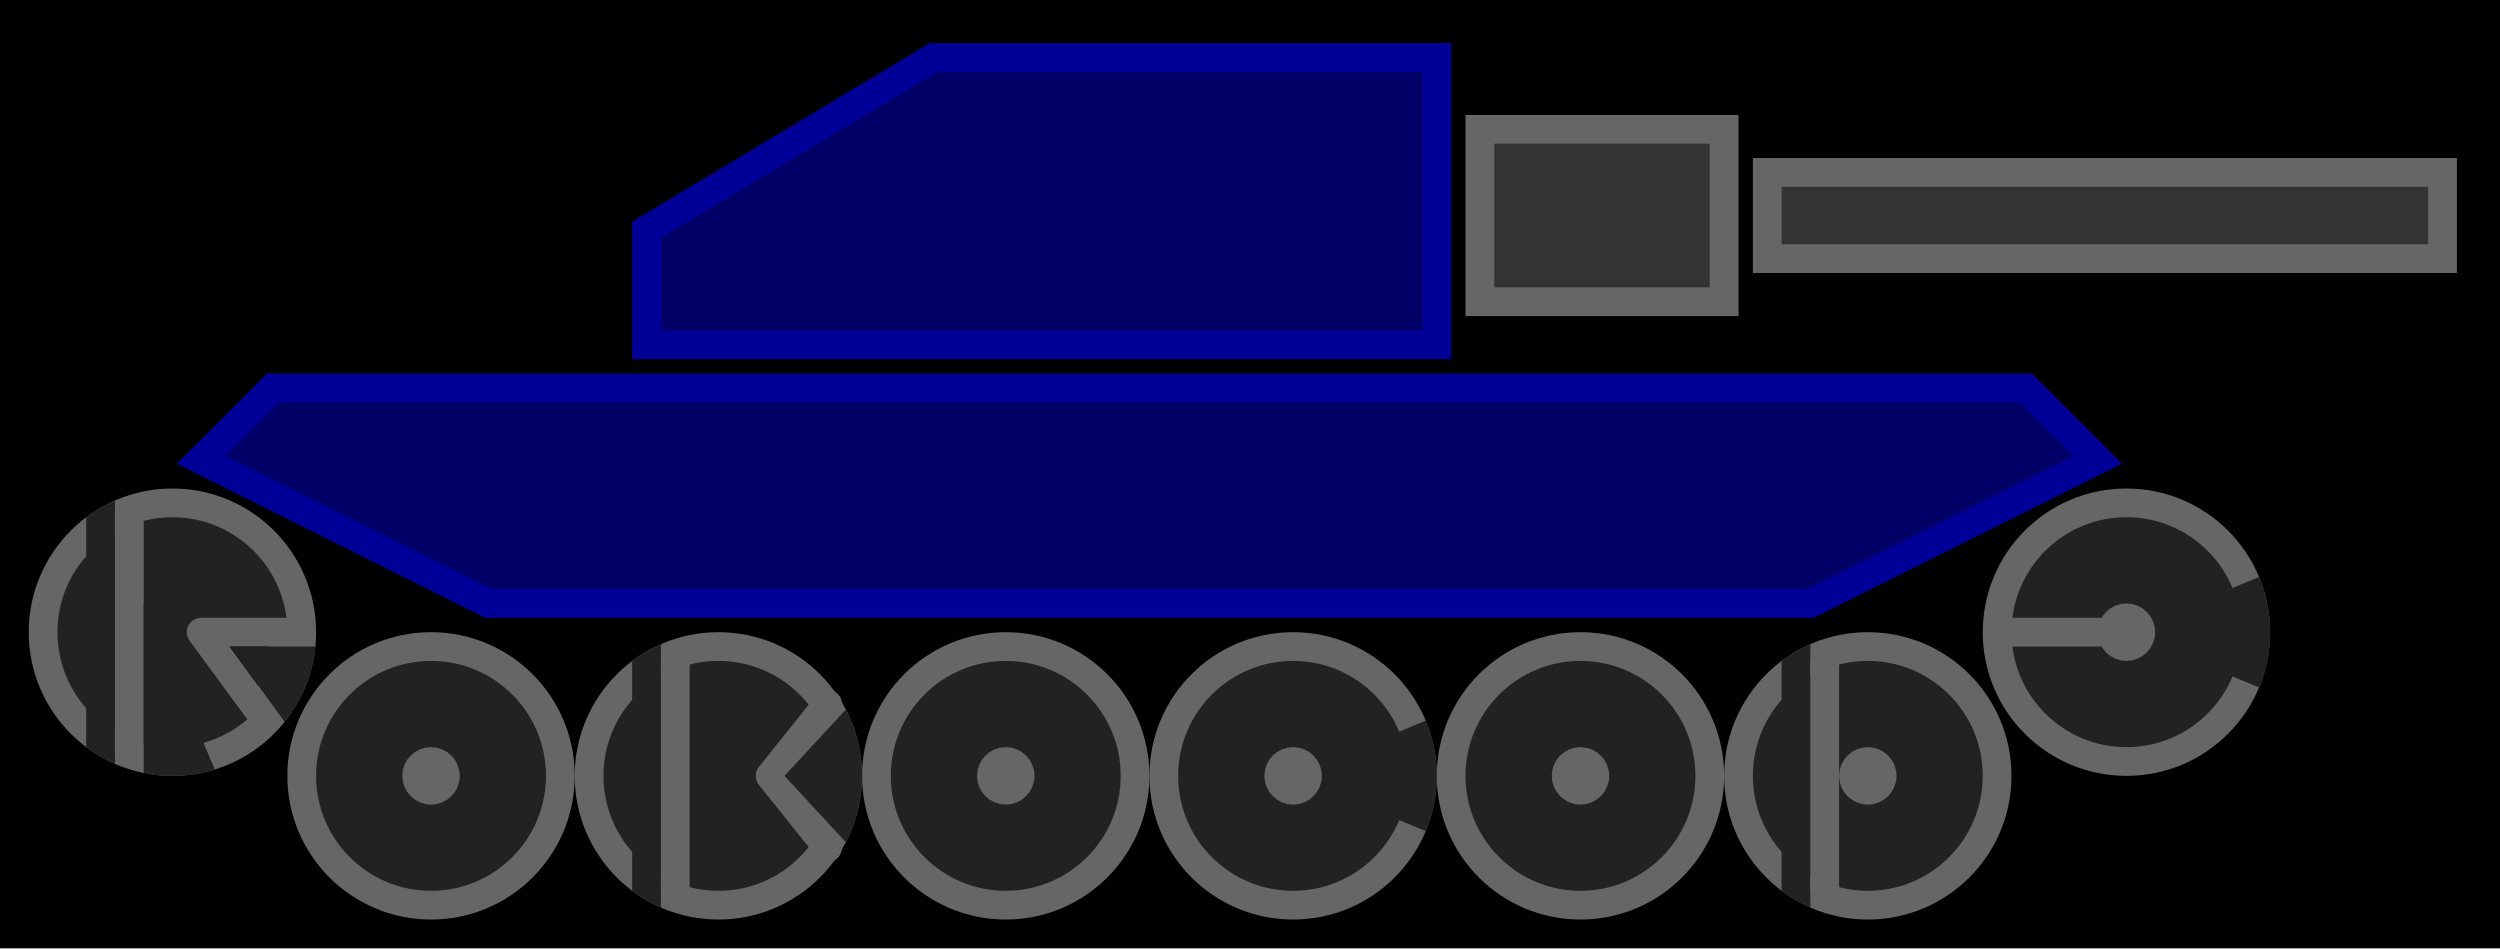
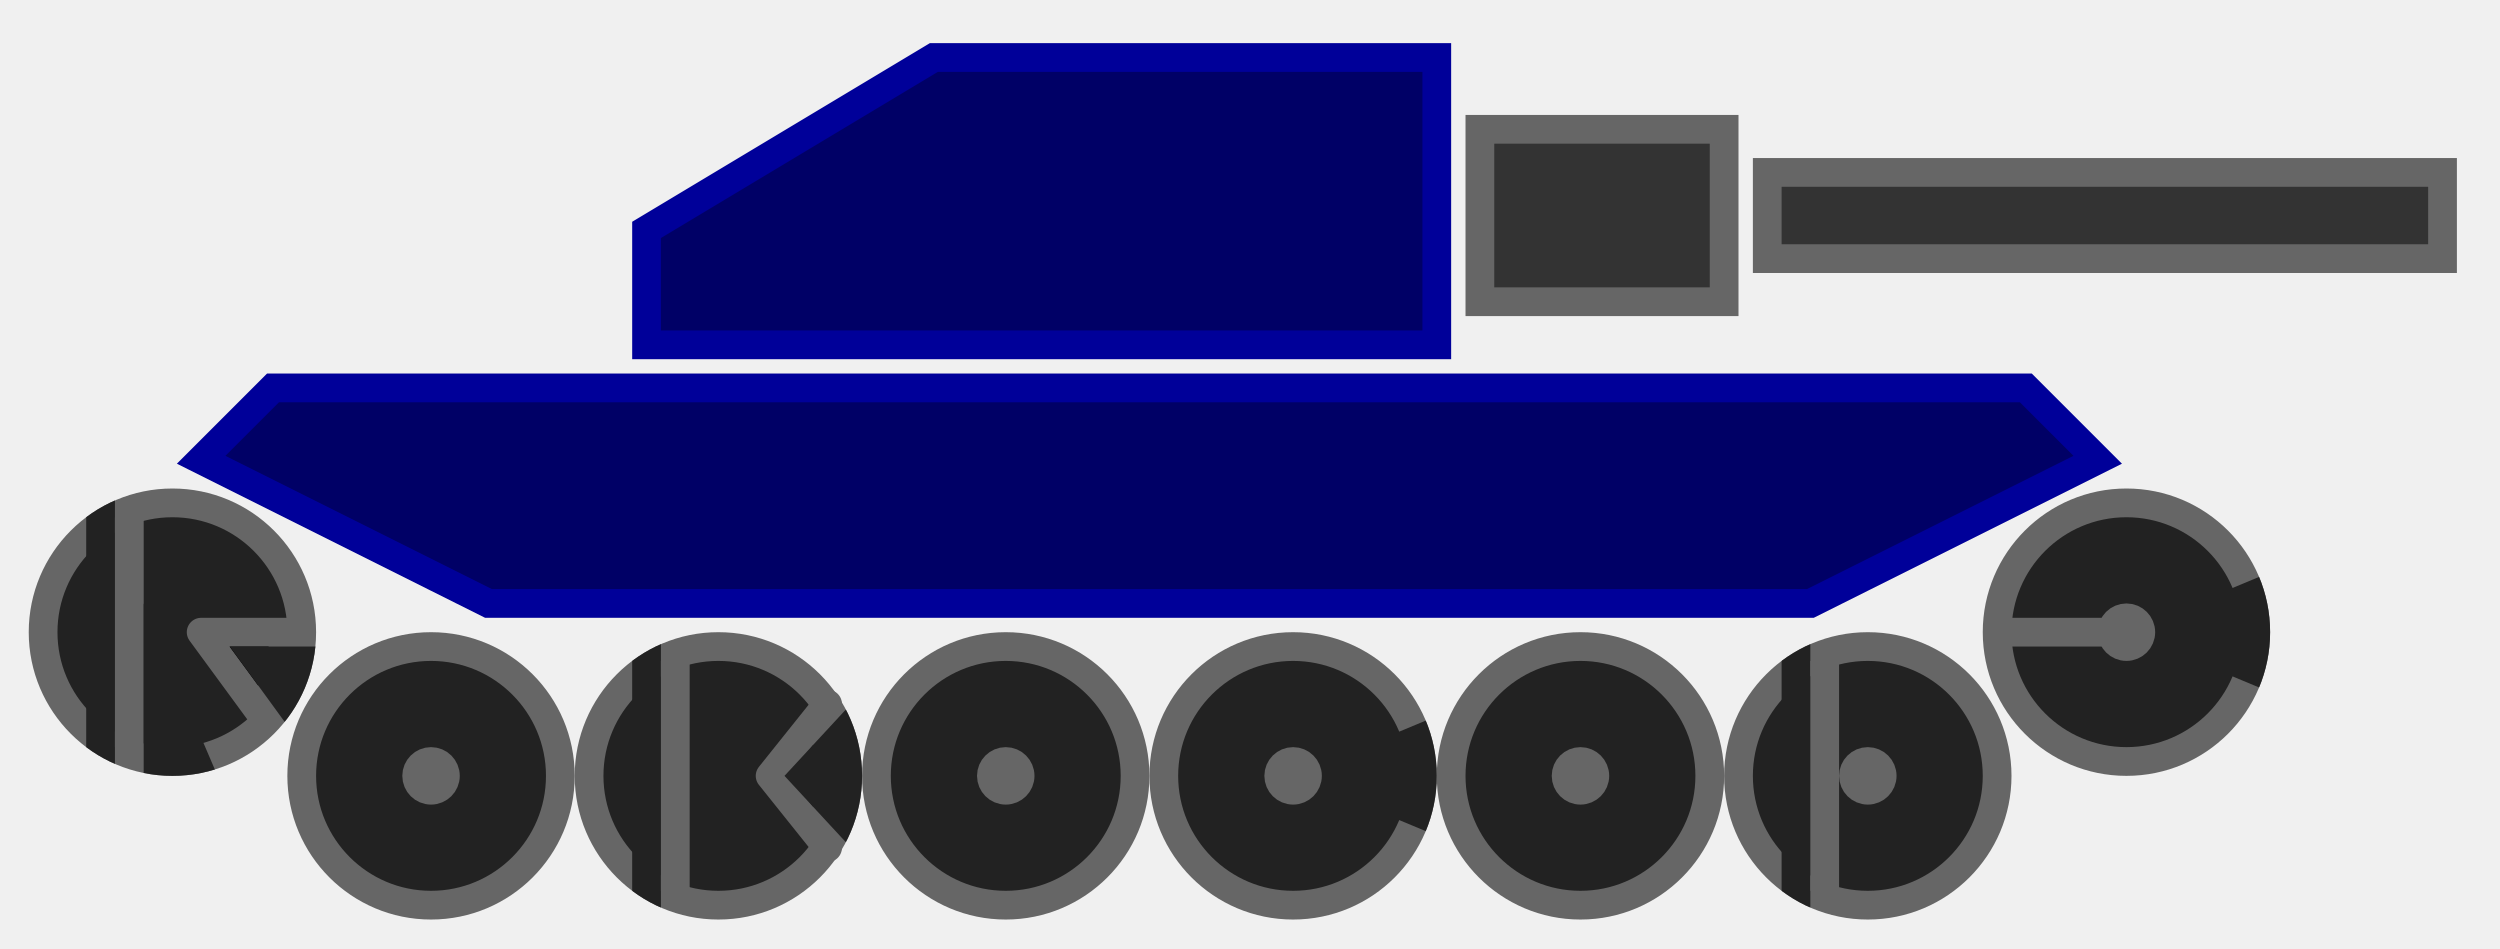
<svg xmlns="http://www.w3.org/2000/svg" xmlns:xlink="http://www.w3.org/1999/xlink" version="1.1" width="870" height="330">
-   <rect x="0" y="0" width="100%" height="100%" fill="black" />
+   <rect x="0" y="0" width="100%" height="100%" fill="#00000000" />
  <g>
    <use xlink:href="#robocode-logo" />
  </g>
  <defs>
    <symbol id="robocode-logo">
      <polygon fill="#006" stroke-width="10" stroke="#009" points="225,120 225,80 325,20 500,20 500,120" />
      <polygon fill="#333" stroke-width="10" stroke="#666" points="515,105 515,45 600,45 600,105" />
      <polygon fill="#333" stroke-width="10" stroke="#666" points="615,90 615,60 850,60 850,90" />
      <polygon fill="#006" stroke-width="10" stroke="#009" points="95,135 70,160 170,210 630,210 730,160 705,135" />
      <use transform="translate(10, 170)" xlink:href="#letter-r" />
      <use transform="translate(100, 220)" xlink:href="#letter-o" />
      <use transform="translate(200, 220)" xlink:href="#letter-b" />
      <use transform="translate(300, 220)" xlink:href="#letter-o" />
      <use transform="translate(400, 220)" xlink:href="#letter-c" />
      <use transform="translate(500, 220)" xlink:href="#letter-o" />
      <use transform="translate(600, 220)" xlink:href="#letter-d" />
      <use transform="translate(690, 170)" xlink:href="#letter-e" />
    </symbol>
    <symbol id="letter-r">
      <circle cx="50" cy="50" r="45" stroke="#666" stroke-width="10" fill="#222" />
      <polygon stroke="#666" stroke-width="10" points="60,50 90,50 82,80" stroke-linejoin="round" />
      <rect x="20" y="0" width="10" height="100" fill="#222" mask="url(#wheel_hole)" />
      <rect x="30" y="10" width="10" height="80" fill="#666" />
      <polygon points="70,55 100,55 110,110" fill="#222" mask="url(#wheel_hole)" />
      <polygon points="40,110 40,40, 70,110" fill="#222" mask="url(#wheel_hole)" />
    </symbol>
    <mask id="wheel_hole">
      <circle cx="50" cy="50" r="50" fill="white" />
    </mask>
    <symbol id="letter-o">
      <circle cx="50" cy="50" r="45" stroke="#666" stroke-width="10" fill="#222" />
      <circle cx="50" cy="50" r="5" stroke="#666" stroke-width="10" />
    </symbol>
    <symbol id="letter-b">
      <circle cx="50" cy="50" r="45" stroke="#666" stroke-width="10" fill="#222" />
      <polygon stroke="#666" stroke-width="10" points="68,50 88,25 88,75" stroke-linejoin="round" />
      <rect x="20" y="0" width="10" height="100" fill="#222" mask="url(#wheel_hole)" />
      <rect x="30" y="10" width="10" height="80" fill="#666" />
      <polygon points="73,50 110,10 110,90" fill="#222" mask="url(#wheel_hole)" />
    </symbol>
    <symbol id="letter-c">
      <circle cx="50" cy="50" r="45" stroke="#666" stroke-width="10" fill="#222" />
      <polygon points="50,50 110,25 110,75" fill="#222" mask="url(#wheel_hole)" />
      <circle cx="50" cy="50" r="5" stroke="#666" stroke-width="10" />
    </symbol>
    <symbol id="letter-d">
      <circle cx="50" cy="50" r="45" stroke="#666" stroke-width="10" fill="#222" />
      <rect x="20" y="0" width="10" height="100" fill="#222" mask="url(#wheel_hole)" />
      <rect x="30" y="10" width="10" height="80" fill="#666" />
      <circle cx="50" cy="50" r="5" stroke="#666" stroke-width="10" />
    </symbol>
    <symbol id="letter-e">
      <circle cx="50" cy="50" r="45" stroke="#666" stroke-width="10" fill="#222" />
      <polygon points="50,50 110,25 110,75" fill="#222" mask="url(#wheel_hole)" />
      <line x1="5" y1="50" x2="50" y2="50" stroke="#666" stroke-width="10" />
      <circle cx="50" cy="50" r="5" stroke="#666" stroke-width="10" />
    </symbol>
  </defs>
</svg>
